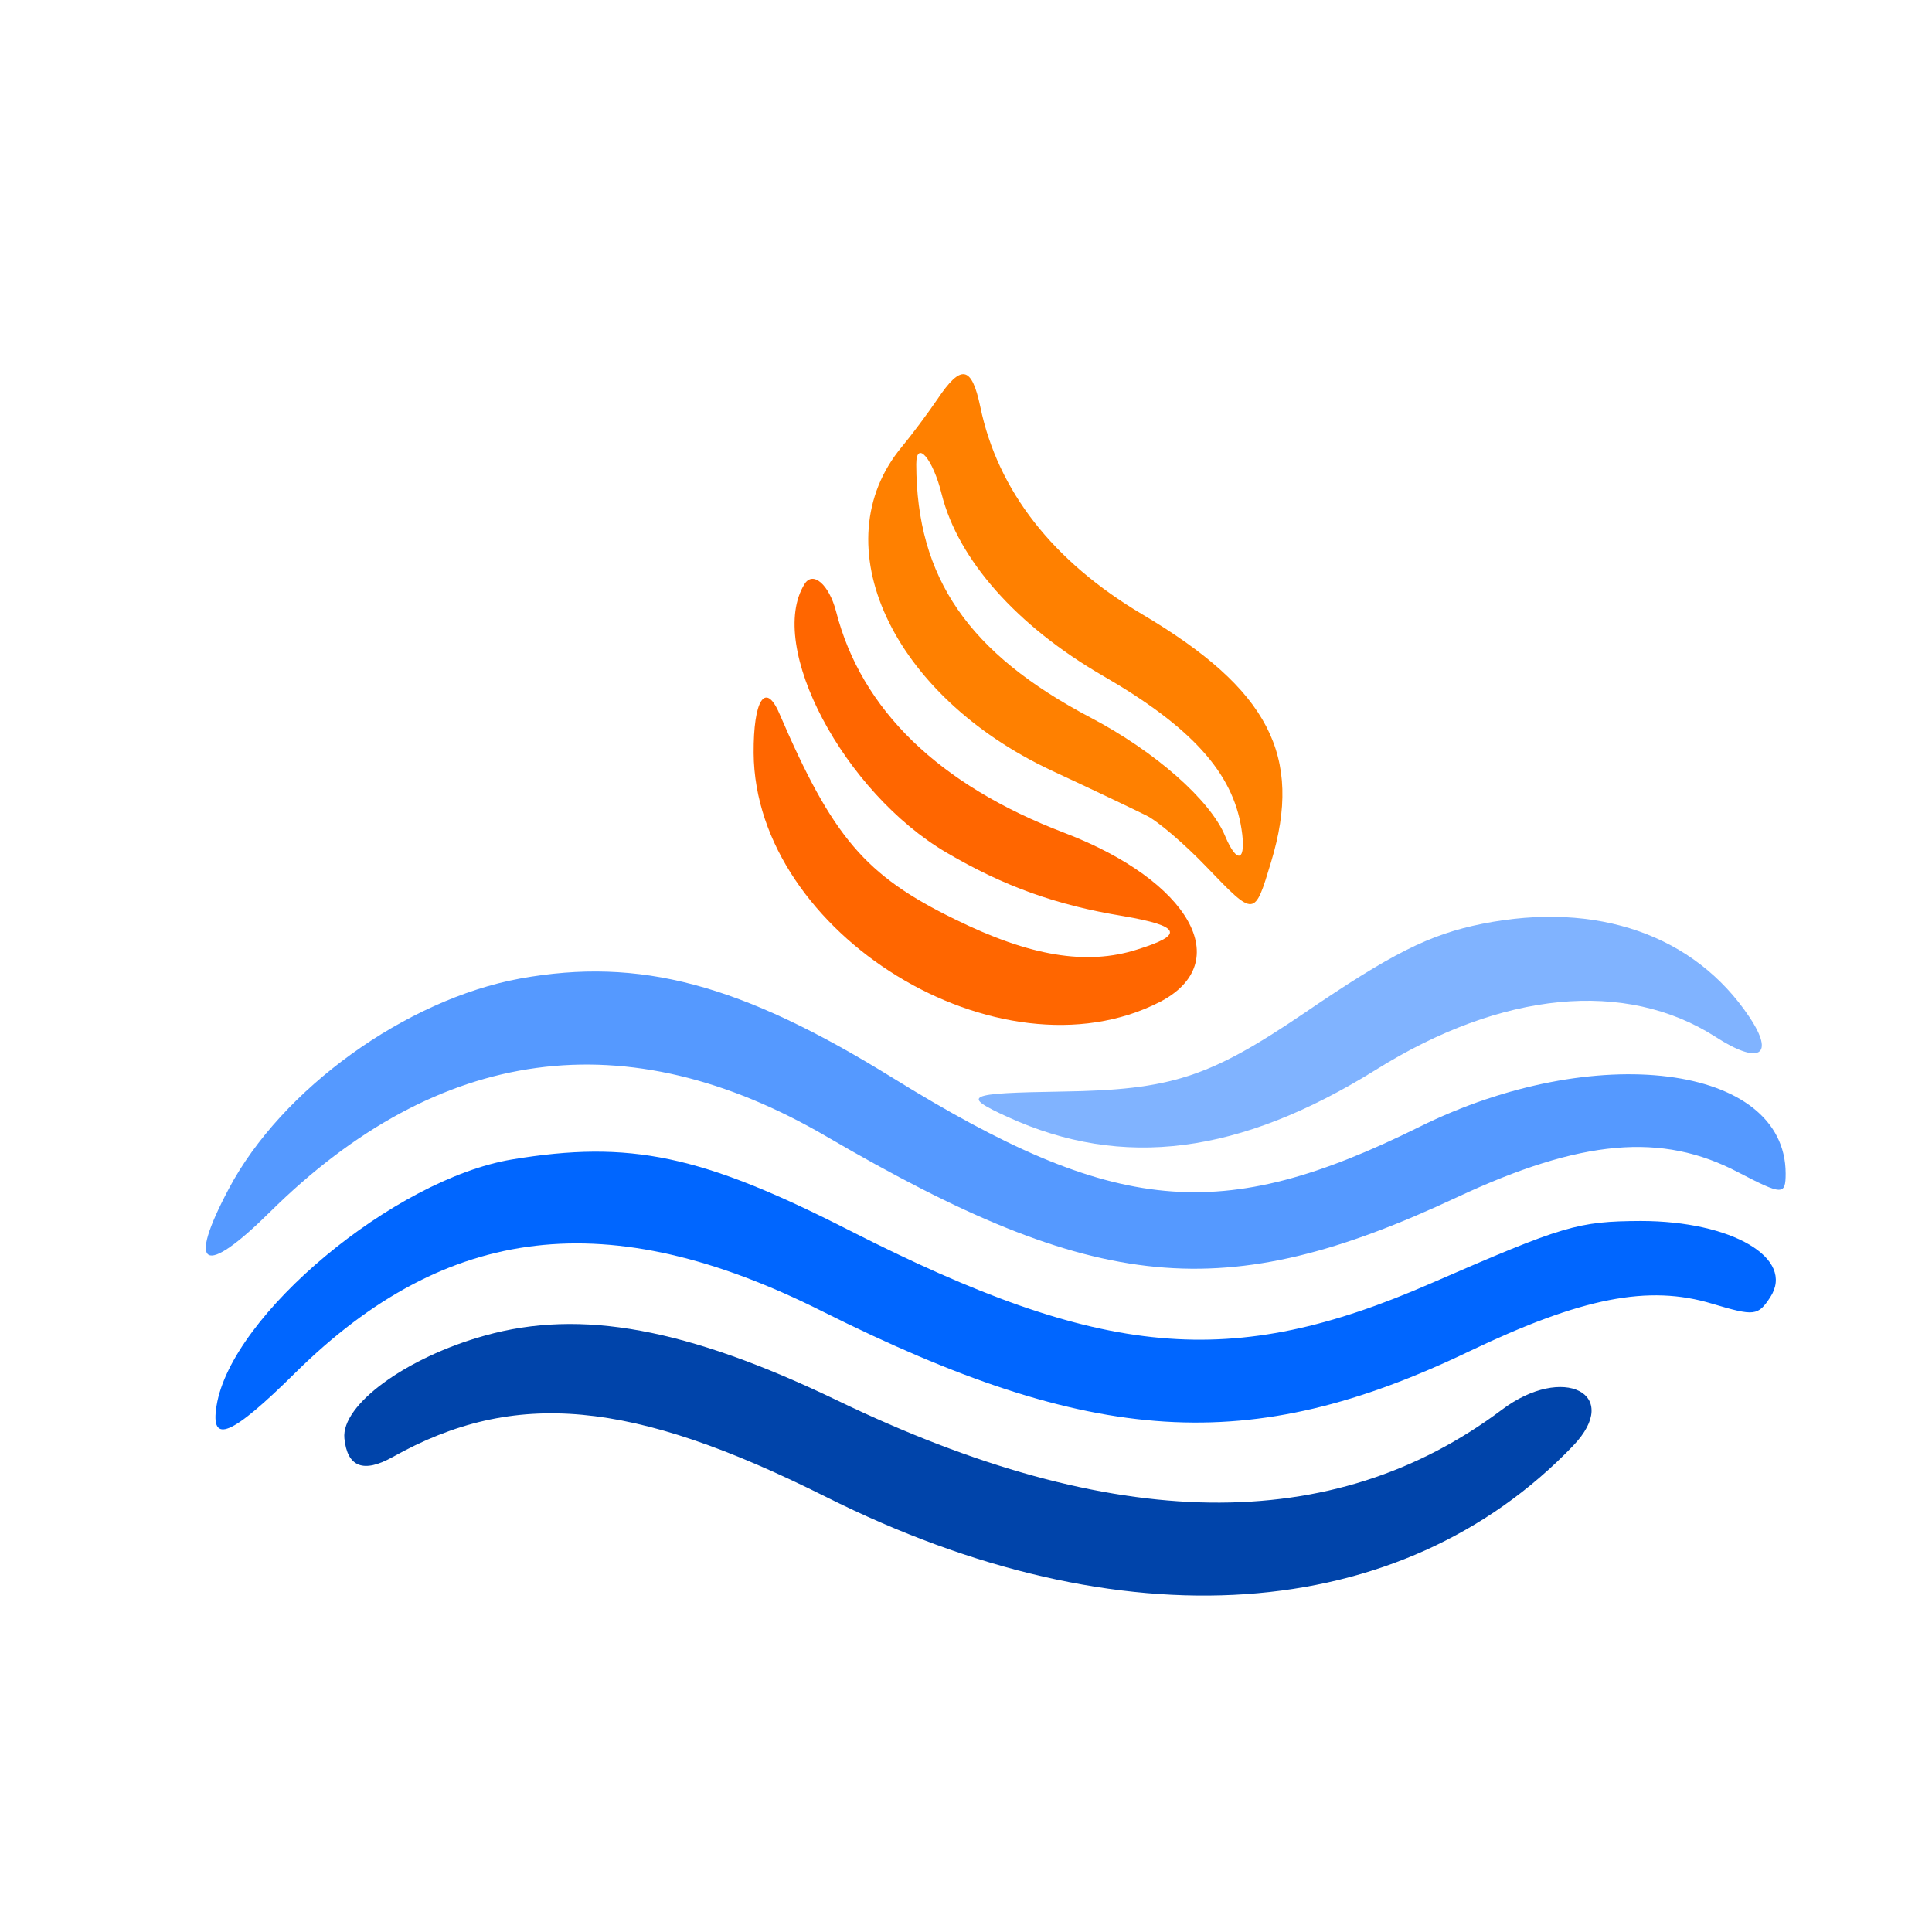
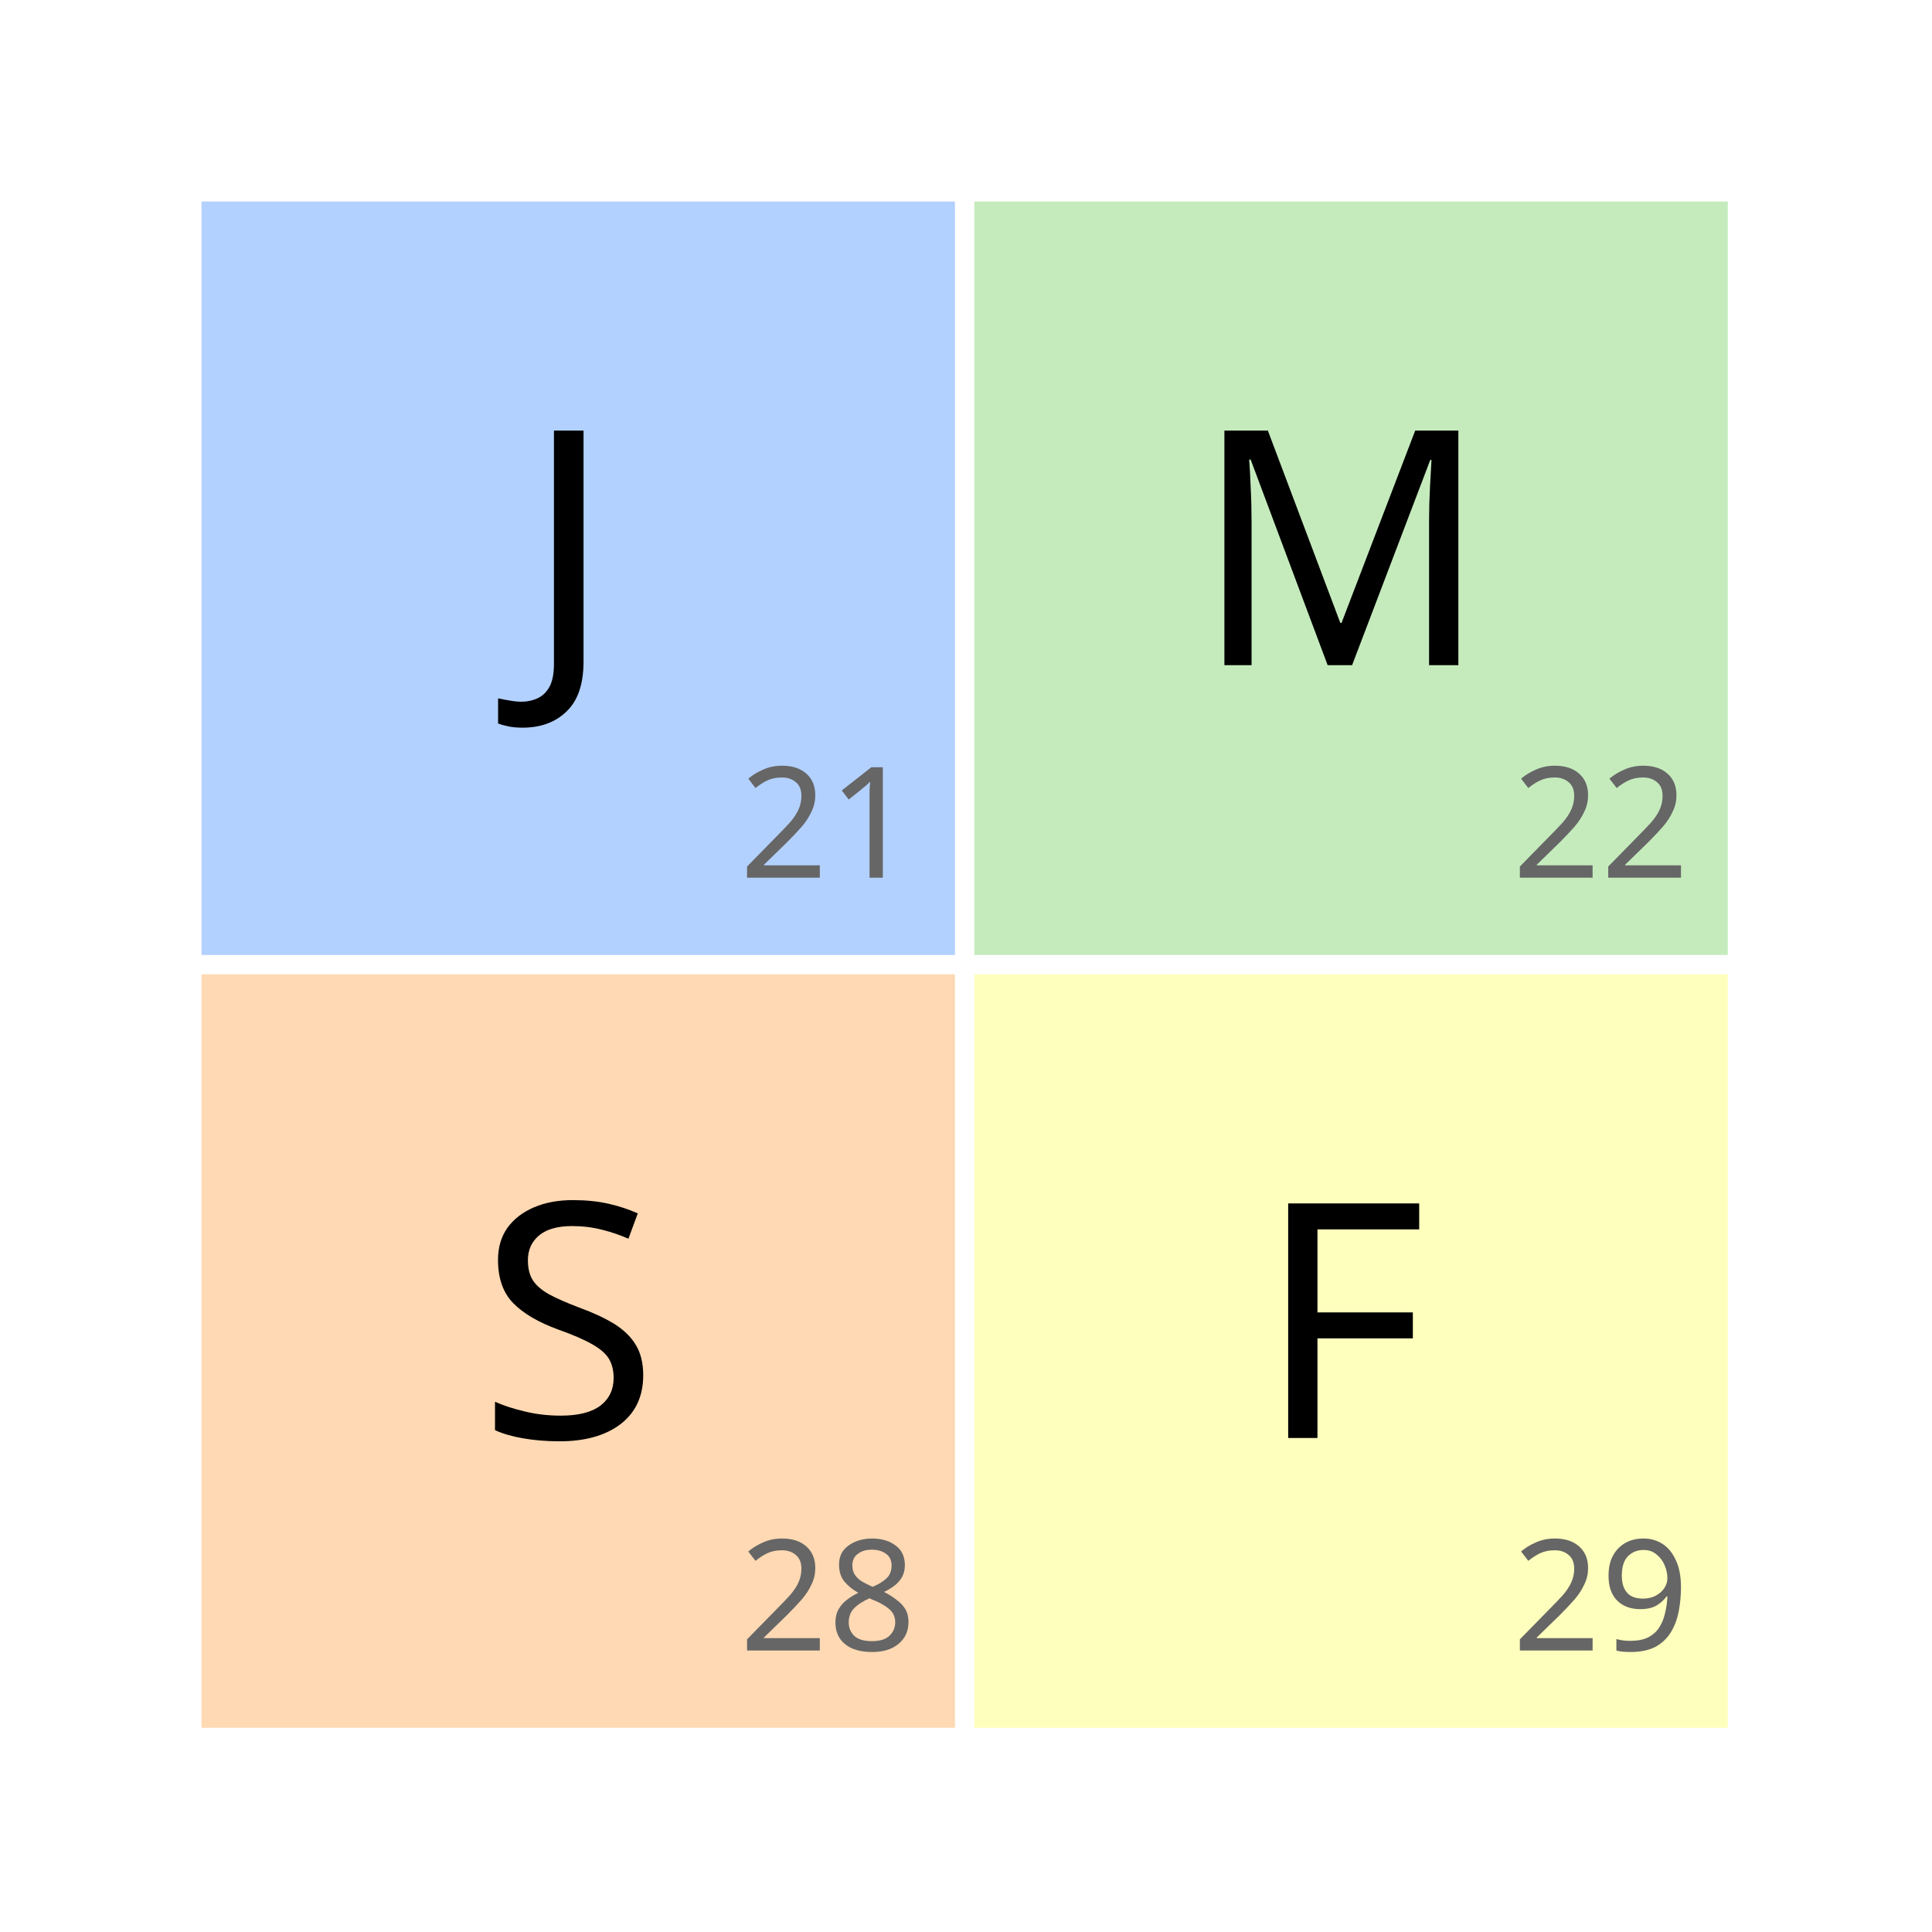
- <svg xmlns="http://www.w3.org/2000/svg" viewBox="0 0 300 300">
-   <path d="M145.526 62.044c-1.5 2.2-4 5.55-5.5 7.35-12.5 15.05-1.6 38.6 23.25 50.25 6.35 2.95 12.95 6.1 14.75 7 1.75.85 5.95 4.45 9.3 7.95 7.55 7.85 7.45 7.85 10.05-.75 5-16.5-.35-26.8-20-38.45-13.9-8.25-22.45-19.2-25.15-32.2-1.35-6.45-3-6.7-6.7-1.15zm.7 14.7c2.55 10.15 11.65 20.45 25.05 28.2 13.75 7.95 20.15 15.05 21.5 23.75.8 5.05-.65 5.65-2.55 1.1-2.3-5.55-10.85-13.1-20.85-18.35-19-10-27.05-21.7-27.1-39.35 0-3.9 2.6-.85 3.95 4.65z" fill="#ff8000" />
-   <path d="M230.176 143.444c-8.2 1.65-14 4.55-27.85 14-14.55 9.85-20.5 11.8-37.35 12.05-15.05.25-15.8.6-8.5 3.95 17.85 8.15 36 5.85 57.2-7.35 19.55-12.2 38.7-14.05 52.7-5.1 6.8 4.4 9.3 2.95 5.25-3.1-8.5-12.7-23.65-18-41.45-14.45z" style="fill:#80b3ff" />
-   <path d="M124.926 90.694c-5.95 9.6 6.1 32.35 22.05 41.7 8.85 5.2 17 8.15 27.4 9.85 9 1.55 9.6 2.9 2.2 5.2-7.85 2.5-16.65 1.05-28.3-4.7-13.95-6.8-19-12.75-27.3-32.05-2.15-4.9-4-1.95-3.95 6.25.2 28.05 38.2 51.35 63.05 38.65 11.85-6.1 4.7-18.8-14.75-26.25-19.55-7.45-31.6-19.15-35.5-34.4-1.1-4.2-3.6-6.35-4.9-4.25z" style="fill:#f60" />
-   <path d="M80.776 151.944c-17.75 3.25-37.05 17.15-45.25 32.65-6.55 12.35-3.9 13.8 6.4 3.6 26.2-25.9 55.35-29.85 86.45-11.7 41.9 24.45 61.7 26.35 97.9 9.4 19.25-9 31.8-10.1 43.65-3.85 6.85 3.55 7.35 3.6 7.35.15-.05-16.95-29.7-20.7-56.9-7.2-30.8 15.25-47.2 13.75-81.8-7.65-23.6-14.6-39.25-18.75-57.8-15.4z" style="fill:#59f" />
-   <path d="M79.476 180.044c-18.25 3.05-43.6 24.15-45.85 38.25-1 6.1 2.3 4.7 12.25-5.15 23.5-23.2 48.65-26.15 81.75-9.55 42.05 21.05 66.4 22.6 100.5 6.25 17.45-8.35 27.85-10.4 37.75-7.4 6.55 1.95 7.1 1.9 9-1 3.95-6.05-5.95-11.85-20.1-11.85-9.8.05-11.95.7-32.5 9.65-31.1 13.6-51.05 11.8-90.3-8.15-23.05-11.75-34.15-14.1-52.5-11.05z" style="fill:#06f" />
-   <path d="M75.276 207.394c-12.2 3.4-22.3 10.75-21.8 15.95.45 4.45 2.95 5.45 7.5 2.9 18.95-10.6 37.05-8.95 67.3 6.2 45.8 22.95 89.25 19.95 116-7.95 7.7-8.05-1.55-12.75-11.05-5.6-26.25 19.7-60.35 19.25-103.25-1.45-23.3-11.2-39.75-14.25-54.7-10.05z" style="fill:#04a" />
+ <svg xmlns="http://www.w3.org/2000/svg" width="100" height="100">
+   <path fill="#b3d1ff" d="M10.43 10.43h39v39h-39z" />
+   <text x="29.43" y="34.43" font-family="'Noto Sans', sans-serif" font-size="17" text-anchor="middle">J</text>
+   <text x="47.43" y="45.43" fill="#666" font-family="'Noto Sans', sans-serif" font-size="8" text-anchor="end">21</text>
+   <path fill="#c5ebbd" d="M50.43 10.43h39v39h-39z" />
+   <text x="69.43" y="34.43" font-family="'Noto Sans', sans-serif" font-size="17" text-anchor="middle">M</text>
+   <text x="87.43" y="45.43" fill="#666" font-family="'Noto Sans', sans-serif" font-size="8" text-anchor="end">22</text>
+   <path fill="#ffd9b3" d="M10.43 50.43h39v39h-39z" />
+   <text x="29.43" y="74.43" font-family="'Noto Sans', sans-serif" font-size="17" text-anchor="middle">S</text>
+   <text x="47.43" y="85.43" fill="#666" font-family="'Noto Sans', sans-serif" font-size="8" text-anchor="end">28</text>
+   <path fill="#ffffbd" d="M50.43 50.43h39v39h-39z" />
+   <text x="69.43" y="74.43" font-family="'Noto Sans', sans-serif" font-size="17" text-anchor="middle">F</text>
+   <text x="87.43" y="85.43" fill="#666" font-family="'Noto Sans', sans-serif" font-size="8" text-anchor="end">29</text>
</svg>
